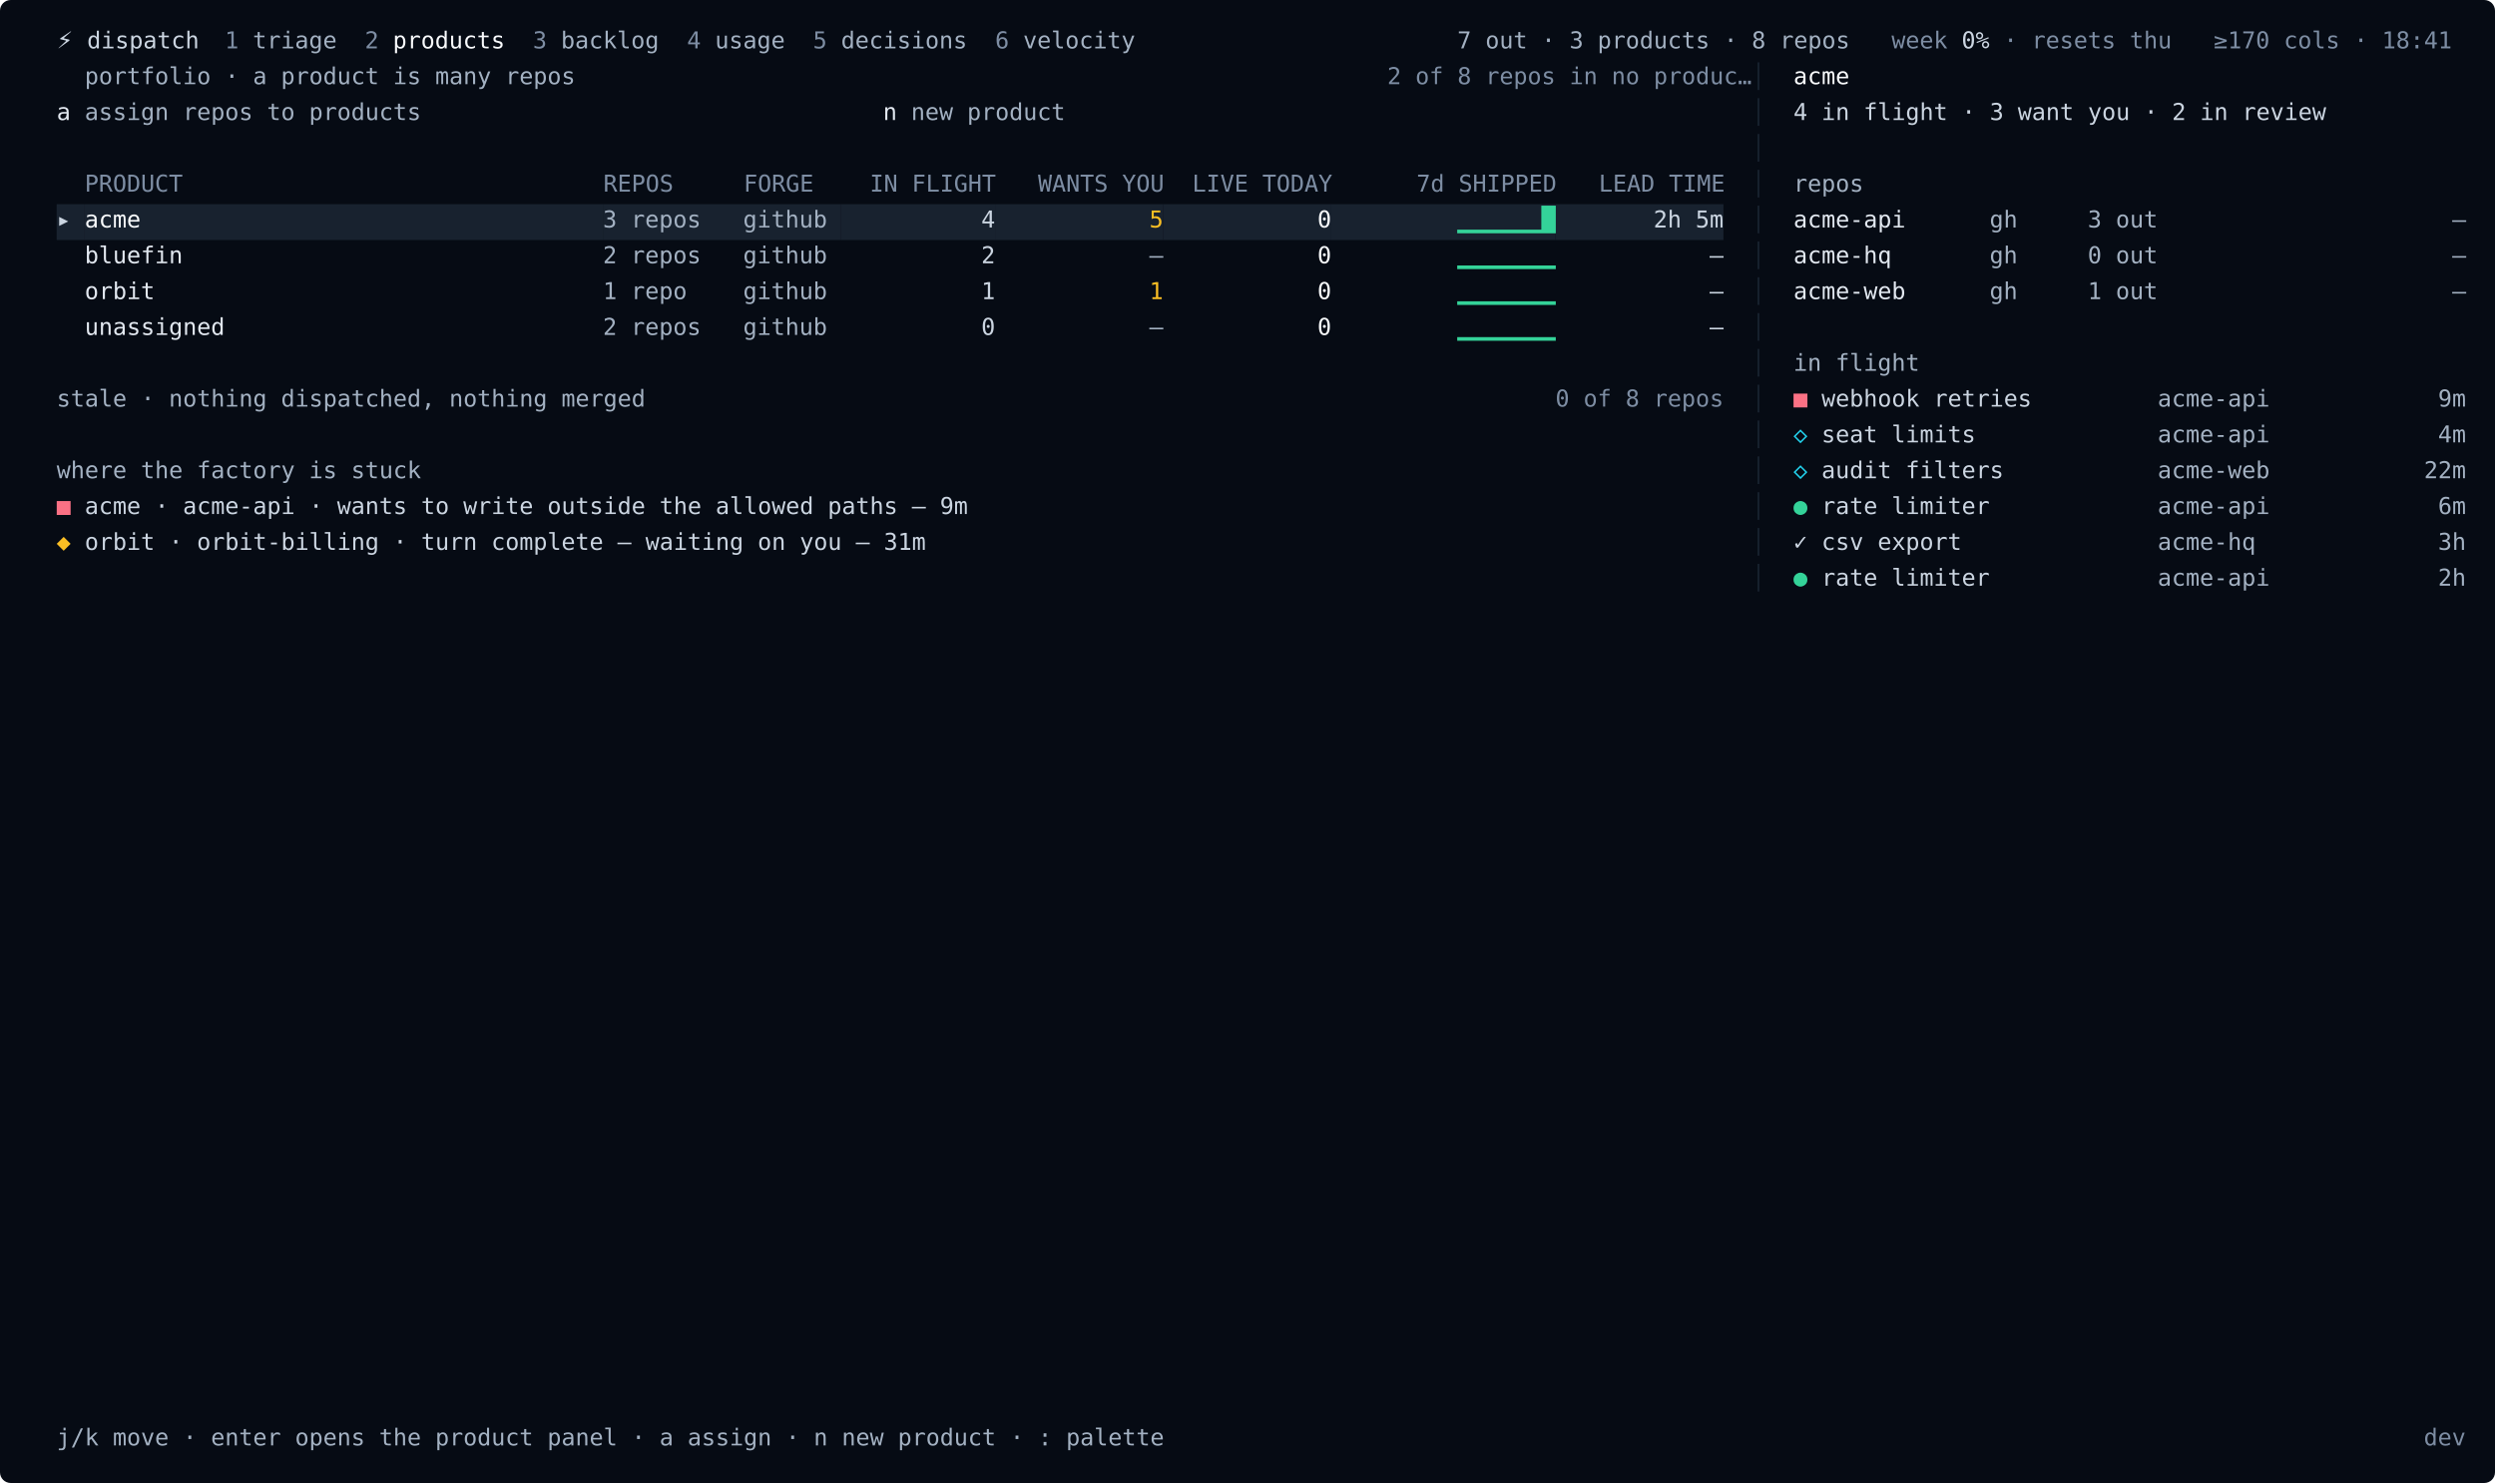
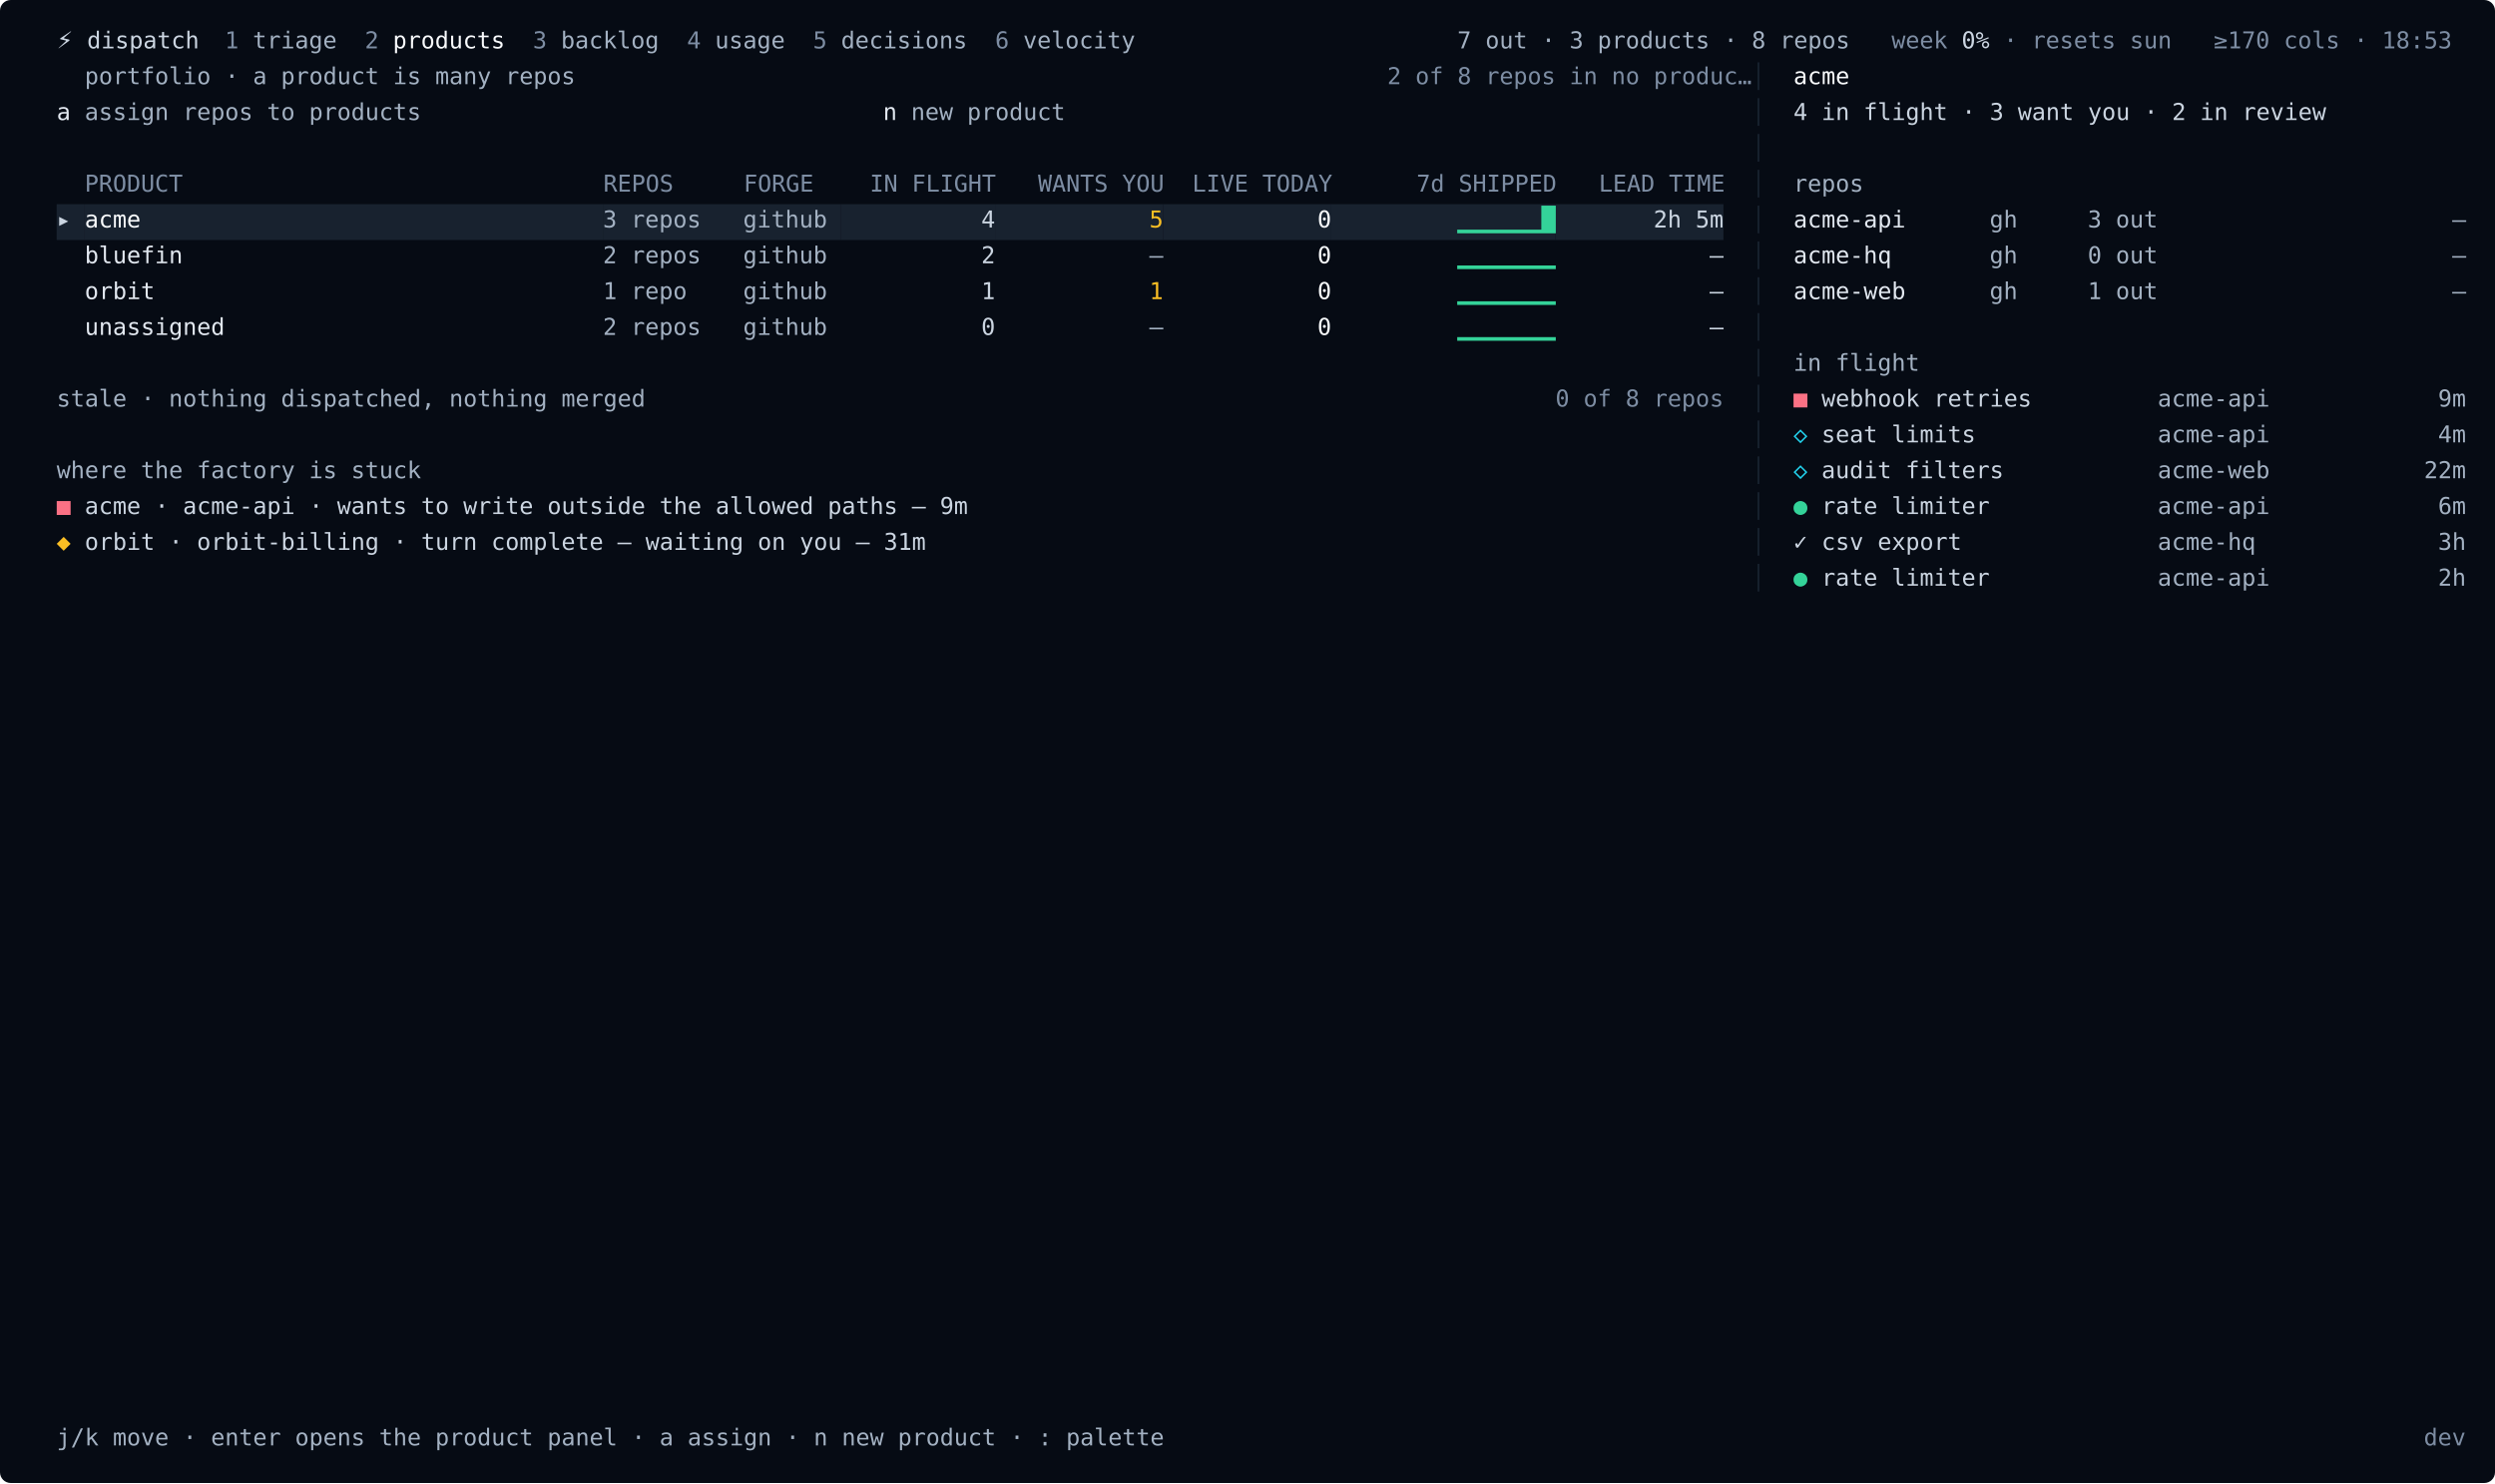
<svg xmlns="http://www.w3.org/2000/svg" width="1393" height="828" viewBox="0 0 1393 828" role="img" aria-label="The products lens">
  <rect width="1393" height="828" rx="6" fill="#060b14" />
  <g font-family="ui-monospace, SFMono-Regular, Menlo, Consolas, 'DejaVu Sans Mono', monospace" font-size="13.0" xml:space="preserve">
    <rect x="31.64" y="114.00" width="15.64" height="20.00" fill="#18222f" />
    <rect x="47.28" y="114.00" width="289.34" height="20.00" fill="#18222f" />
    <rect x="336.62" y="114.00" width="132.94" height="20.00" fill="#18222f" />
    <rect x="469.56" y="114.00" width="86.02" height="20.00" fill="#18222f" />
    <rect x="555.58" y="114.00" width="93.84" height="20.00" fill="#18222f" />
    <rect x="649.42" y="114.00" width="93.84" height="20.00" fill="#18222f" />
    <rect x="743.26" y="114.00" width="125.12" height="20.00" fill="#18222f" />
    <rect x="868.38" y="114.00" width="93.84" height="20.00" fill="#18222f" />
    <text xml:space="preserve" y="27.00" fill="#e2e8f0">
      <tspan x="16.00">  </tspan>
      <tspan x="31.64" fill="#cbd5e1">⚡ dispatch</tspan>
      <tspan x="109.84">  </tspan>
      <tspan x="125.48" fill="#7d8da3">1 </tspan>
      <tspan x="141.12" fill="#a3b1c2">triage</tspan>
      <tspan x="188.04">  </tspan>
      <tspan x="203.68" fill="#7d8da3">2 </tspan>
      <tspan x="219.32" fill="#f8fafc">products</tspan>
      <tspan x="281.88">  </tspan>
      <tspan x="297.52" fill="#7d8da3">3 </tspan>
      <tspan x="313.16" fill="#a3b1c2">backlog</tspan>
      <tspan x="367.90">  </tspan>
      <tspan x="383.54" fill="#7d8da3">4 </tspan>
      <tspan x="399.18" fill="#a3b1c2">usage</tspan>
      <tspan x="438.28">  </tspan>
      <tspan x="453.92" fill="#7d8da3">5 </tspan>
      <tspan x="469.56" fill="#a3b1c2">decisions</tspan>
      <tspan x="539.94">  </tspan>
      <tspan x="555.58" fill="#7d8da3">6 </tspan>
      <tspan x="571.22" fill="#a3b1c2">velocity</tspan>
      <tspan x="633.78">                       </tspan>
      <tspan x="813.64" fill="#a3b1c2">7 out · 3 products · 8 repos</tspan>
      <tspan x="1032.60">   </tspan>
      <tspan x="1056.06" fill="#7d8da3">week </tspan>
      <tspan x="1095.16" fill="#cbd5e1">0%</tspan>
-       <tspan x="1110.80" fill="#7d8da3"> · resets thu</tspan>
+       <tspan x="1110.80" fill="#7d8da3"> · resets sun</tspan>
      <tspan x="1212.46">   </tspan>
-       <tspan x="1235.92" fill="#7d8da3">≥170 cols · 18:41</tspan>
+       <tspan x="1235.92" fill="#7d8da3">≥170 cols · 18:53</tspan>
    </text>
    <text xml:space="preserve" y="47.00" fill="#e2e8f0">
      <tspan x="16.00">    </tspan>
      <tspan x="47.28" fill="#a3b1c2">portfolio · a product is many repos</tspan>
      <tspan x="320.98">                                                          </tspan>
      <tspan x="774.54" fill="#7d8da3">2 of 8 repos in no produc…</tspan>
      <tspan x="977.86" fill="#18222f">│</tspan>
      <tspan x="985.68">  </tspan>
      <tspan x="1001.32" fill="#f8fafc">acme                                            </tspan>
    </text>
    <text xml:space="preserve" y="67.00" fill="#e2e8f0">
      <tspan x="16.00">  </tspan>
      <tspan x="31.64">a </tspan>
      <tspan x="47.28" fill="#a3b1c2">assign repos to products                                 </tspan>
      <tspan x="493.02">n </tspan>
      <tspan x="508.66" fill="#a3b1c2">new product                                               </tspan>
      <tspan x="962.22">  </tspan>
      <tspan x="977.86" fill="#18222f">│</tspan>
      <tspan x="985.68">  </tspan>
      <tspan x="1001.32" fill="#cbd5e1">4 in flight · 3 want you · 2 in review          </tspan>
    </text>
    <text xml:space="preserve" y="87.00" fill="#e2e8f0">
      <tspan x="16.00">                                                                                                                           </tspan>
      <tspan x="977.86" fill="#18222f">│</tspan>
    </text>
    <text xml:space="preserve" y="107.00" fill="#e2e8f0">
      <tspan x="16.00">    </tspan>
      <tspan x="47.28" fill="#7d8da3">PRODUCT                              REPOS     FORGE    IN FLIGHT   WANTS YOU  LIVE TODAY      7d SHIPPED   LEAD TIME</tspan>
      <tspan x="962.22">  </tspan>
      <tspan x="977.86" fill="#18222f">│</tspan>
      <tspan x="985.68">  </tspan>
      <tspan x="1001.32" fill="#a3b1c2">repos                                           </tspan>
    </text>
    <text xml:space="preserve" y="127.00" fill="#e2e8f0">
      <tspan x="16.00">  </tspan>
      <tspan x="31.64" fill="#cbd5e1">▸ </tspan>
      <tspan x="47.28" fill="#f8fafc">acme                                 </tspan>
      <tspan x="336.62" fill="#a3b1c2">3 repos   github </tspan>
      <tspan x="469.56" fill="#cbd5e1">          4</tspan>
      <tspan x="555.58" fill="#fbbf24">           5</tspan>
      <tspan x="649.42" fill="#f8fafc">           0</tspan>
      <tspan x="743.26" fill="#34d399">         ▁▁▁▁▁▁█</tspan>
      <tspan x="868.38" fill="#cbd5e1">       2h 5m</tspan>
      <tspan x="962.22">  </tspan>
      <tspan x="977.86" fill="#18222f">│</tspan>
      <tspan x="985.68">  </tspan>
      <tspan x="1001.32">acme-api      </tspan>
      <tspan x="1110.80" fill="#a3b1c2">gh     3 out                     —</tspan>
    </text>
    <text xml:space="preserve" y="147.00" fill="#e2e8f0">
      <tspan x="16.00">  </tspan>
      <tspan x="31.64" fill="#cbd5e1">  </tspan>
      <tspan x="47.28">bluefin                              </tspan>
      <tspan x="336.62" fill="#a3b1c2">2 repos   github </tspan>
      <tspan x="469.56" fill="#cbd5e1">          2</tspan>
      <tspan x="555.58" fill="#a3b1c2">           —</tspan>
      <tspan x="649.42" fill="#f8fafc">           0</tspan>
      <tspan x="743.26" fill="#34d399">         ▁▁▁▁▁▁▁</tspan>
      <tspan x="868.38" fill="#cbd5e1">           —</tspan>
      <tspan x="962.22">  </tspan>
      <tspan x="977.86" fill="#18222f">│</tspan>
      <tspan x="985.68">  </tspan>
      <tspan x="1001.32">acme-hq       </tspan>
      <tspan x="1110.80" fill="#a3b1c2">gh     0 out                     —</tspan>
    </text>
    <text xml:space="preserve" y="167.00" fill="#e2e8f0">
      <tspan x="16.00">  </tspan>
      <tspan x="31.64" fill="#cbd5e1">  </tspan>
      <tspan x="47.28">orbit                                </tspan>
      <tspan x="336.62" fill="#a3b1c2">1 repo    github </tspan>
      <tspan x="469.56" fill="#cbd5e1">          1</tspan>
      <tspan x="555.58" fill="#fbbf24">           1</tspan>
      <tspan x="649.42" fill="#f8fafc">           0</tspan>
      <tspan x="743.26" fill="#34d399">         ▁▁▁▁▁▁▁</tspan>
      <tspan x="868.38" fill="#cbd5e1">           —</tspan>
      <tspan x="962.22">  </tspan>
      <tspan x="977.86" fill="#18222f">│</tspan>
      <tspan x="985.68">  </tspan>
      <tspan x="1001.32">acme-web      </tspan>
      <tspan x="1110.80" fill="#a3b1c2">gh     1 out                     —</tspan>
    </text>
    <text xml:space="preserve" y="187.00" fill="#e2e8f0">
      <tspan x="16.00">  </tspan>
      <tspan x="31.64" fill="#cbd5e1">  </tspan>
      <tspan x="47.28">unassigned                           </tspan>
      <tspan x="336.62" fill="#a3b1c2">2 repos   github </tspan>
      <tspan x="469.56" fill="#cbd5e1">          0</tspan>
      <tspan x="555.58" fill="#a3b1c2">           —</tspan>
      <tspan x="649.42" fill="#f8fafc">           0</tspan>
      <tspan x="743.26" fill="#34d399">         ▁▁▁▁▁▁▁</tspan>
      <tspan x="868.38" fill="#cbd5e1">           —</tspan>
      <tspan x="962.22">  </tspan>
      <tspan x="977.86" fill="#18222f">│</tspan>
    </text>
    <text xml:space="preserve" y="207.00" fill="#e2e8f0">
      <tspan x="16.00">                                                                                                                           </tspan>
      <tspan x="977.86" fill="#18222f">│</tspan>
      <tspan x="985.68">  </tspan>
      <tspan x="1001.32" fill="#a3b1c2">in flight                                       </tspan>
    </text>
    <text xml:space="preserve" y="227.00" fill="#e2e8f0">
      <tspan x="16.00">  </tspan>
      <tspan x="31.64" fill="#a3b1c2">stale · nothing dispatched, nothing merged                                                              </tspan>
      <tspan x="844.92" fill="#7d8da3">   0 of 8 repos</tspan>
      <tspan x="962.22">  </tspan>
      <tspan x="977.86" fill="#18222f">│</tspan>
      <tspan x="985.68">  </tspan>
      <tspan x="1001.32" fill="#fb7185">■ </tspan>
      <tspan x="1016.96" fill="#cbd5e1">webhook retries         </tspan>
      <tspan x="1204.64" fill="#a3b1c2">acme-api            9m</tspan>
    </text>
    <text xml:space="preserve" y="247.00" fill="#e2e8f0">
      <tspan x="16.00">                                                                                                                           </tspan>
      <tspan x="977.86" fill="#18222f">│</tspan>
      <tspan x="985.68">  </tspan>
      <tspan x="1001.32" fill="#22d3ee">◇ </tspan>
      <tspan x="1016.96" fill="#cbd5e1">seat limits             </tspan>
      <tspan x="1204.64" fill="#a3b1c2">acme-api            4m</tspan>
    </text>
    <text xml:space="preserve" y="267.00" fill="#e2e8f0">
      <tspan x="16.00">  </tspan>
      <tspan x="31.64" fill="#a3b1c2">where the factory is stuck                                                                                             </tspan>
      <tspan x="962.22">  </tspan>
      <tspan x="977.86" fill="#18222f">│</tspan>
      <tspan x="985.68">  </tspan>
      <tspan x="1001.32" fill="#22d3ee">◇ </tspan>
      <tspan x="1016.96" fill="#cbd5e1">audit filters           </tspan>
      <tspan x="1204.64" fill="#a3b1c2">acme-web           22m</tspan>
    </text>
    <text xml:space="preserve" y="287.00" fill="#e2e8f0">
      <tspan x="16.00">  </tspan>
      <tspan x="31.64" fill="#fb7185">■</tspan>
      <tspan x="39.46" fill="#cbd5e1"> acme · acme-api · wants to write outside the allowed paths — 9m</tspan>
      <tspan x="539.94">                                                        </tspan>
      <tspan x="977.86" fill="#18222f">│</tspan>
      <tspan x="985.68">  </tspan>
      <tspan x="1001.32" fill="#34d399">● </tspan>
      <tspan x="1016.96" fill="#cbd5e1">rate limiter            </tspan>
      <tspan x="1204.64" fill="#a3b1c2">acme-api            6m</tspan>
    </text>
    <text xml:space="preserve" y="307.00" fill="#e2e8f0">
      <tspan x="16.00">  </tspan>
      <tspan x="31.64" fill="#fbbf24">◆</tspan>
      <tspan x="39.46" fill="#cbd5e1"> orbit · orbit-billing · turn complete — waiting on you — 31m</tspan>
      <tspan x="516.48">                                                           </tspan>
      <tspan x="977.86" fill="#18222f">│</tspan>
      <tspan x="985.68">  </tspan>
      <tspan x="1001.32" fill="#cbd5e1">✓ csv export              </tspan>
      <tspan x="1204.64" fill="#a3b1c2">acme-hq             3h</tspan>
    </text>
    <text xml:space="preserve" y="327.00" fill="#e2e8f0">
      <tspan x="16.00">                                                                                                                           </tspan>
      <tspan x="977.86" fill="#18222f">│</tspan>
      <tspan x="985.68">  </tspan>
      <tspan x="1001.32" fill="#34d399">● </tspan>
      <tspan x="1016.96" fill="#cbd5e1">rate limiter            </tspan>
      <tspan x="1204.64" fill="#a3b1c2">acme-api            2h</tspan>
    </text>
    <text xml:space="preserve" y="807.00" fill="#e2e8f0">
      <tspan x="16.00">  </tspan>
      <tspan x="31.64" fill="#a3b1c2">j/k move · enter opens the product panel · a assign · n new product · : palette</tspan>
      <tspan x="649.42">                                                                                          </tspan>
      <tspan x="1353.22" fill="#7d8da3">dev</tspan>
    </text>
  </g>
</svg>
